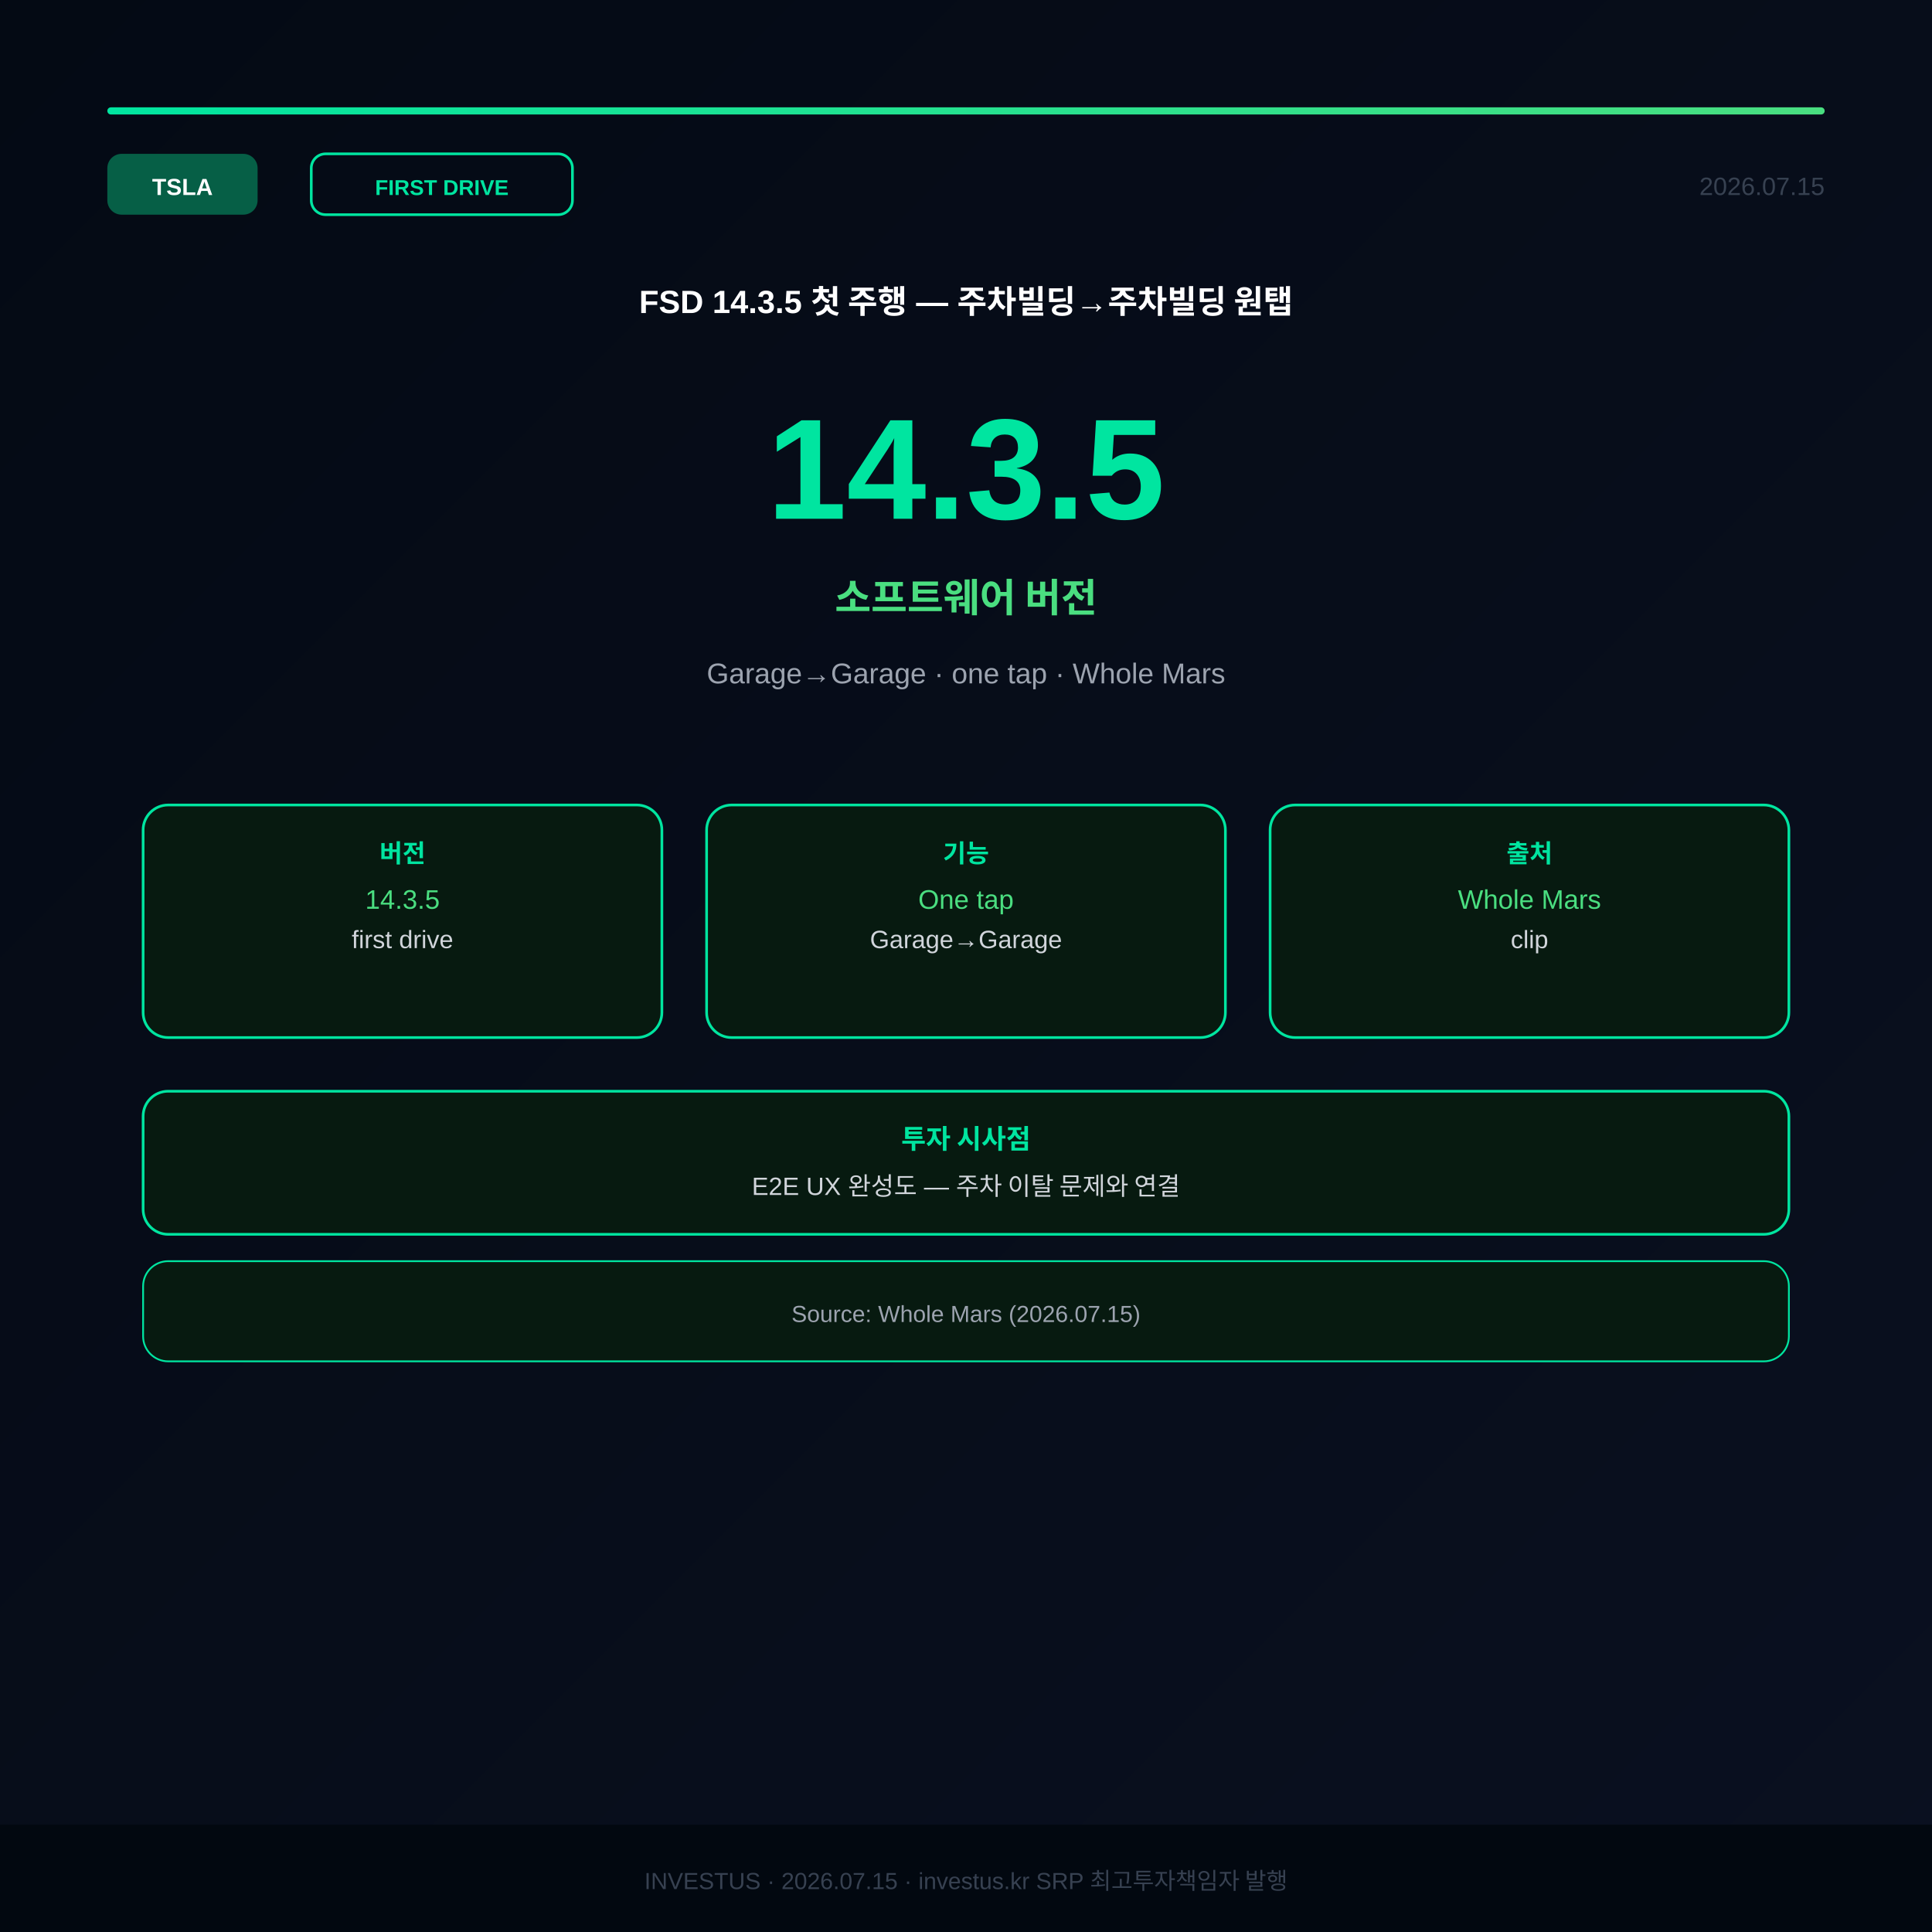
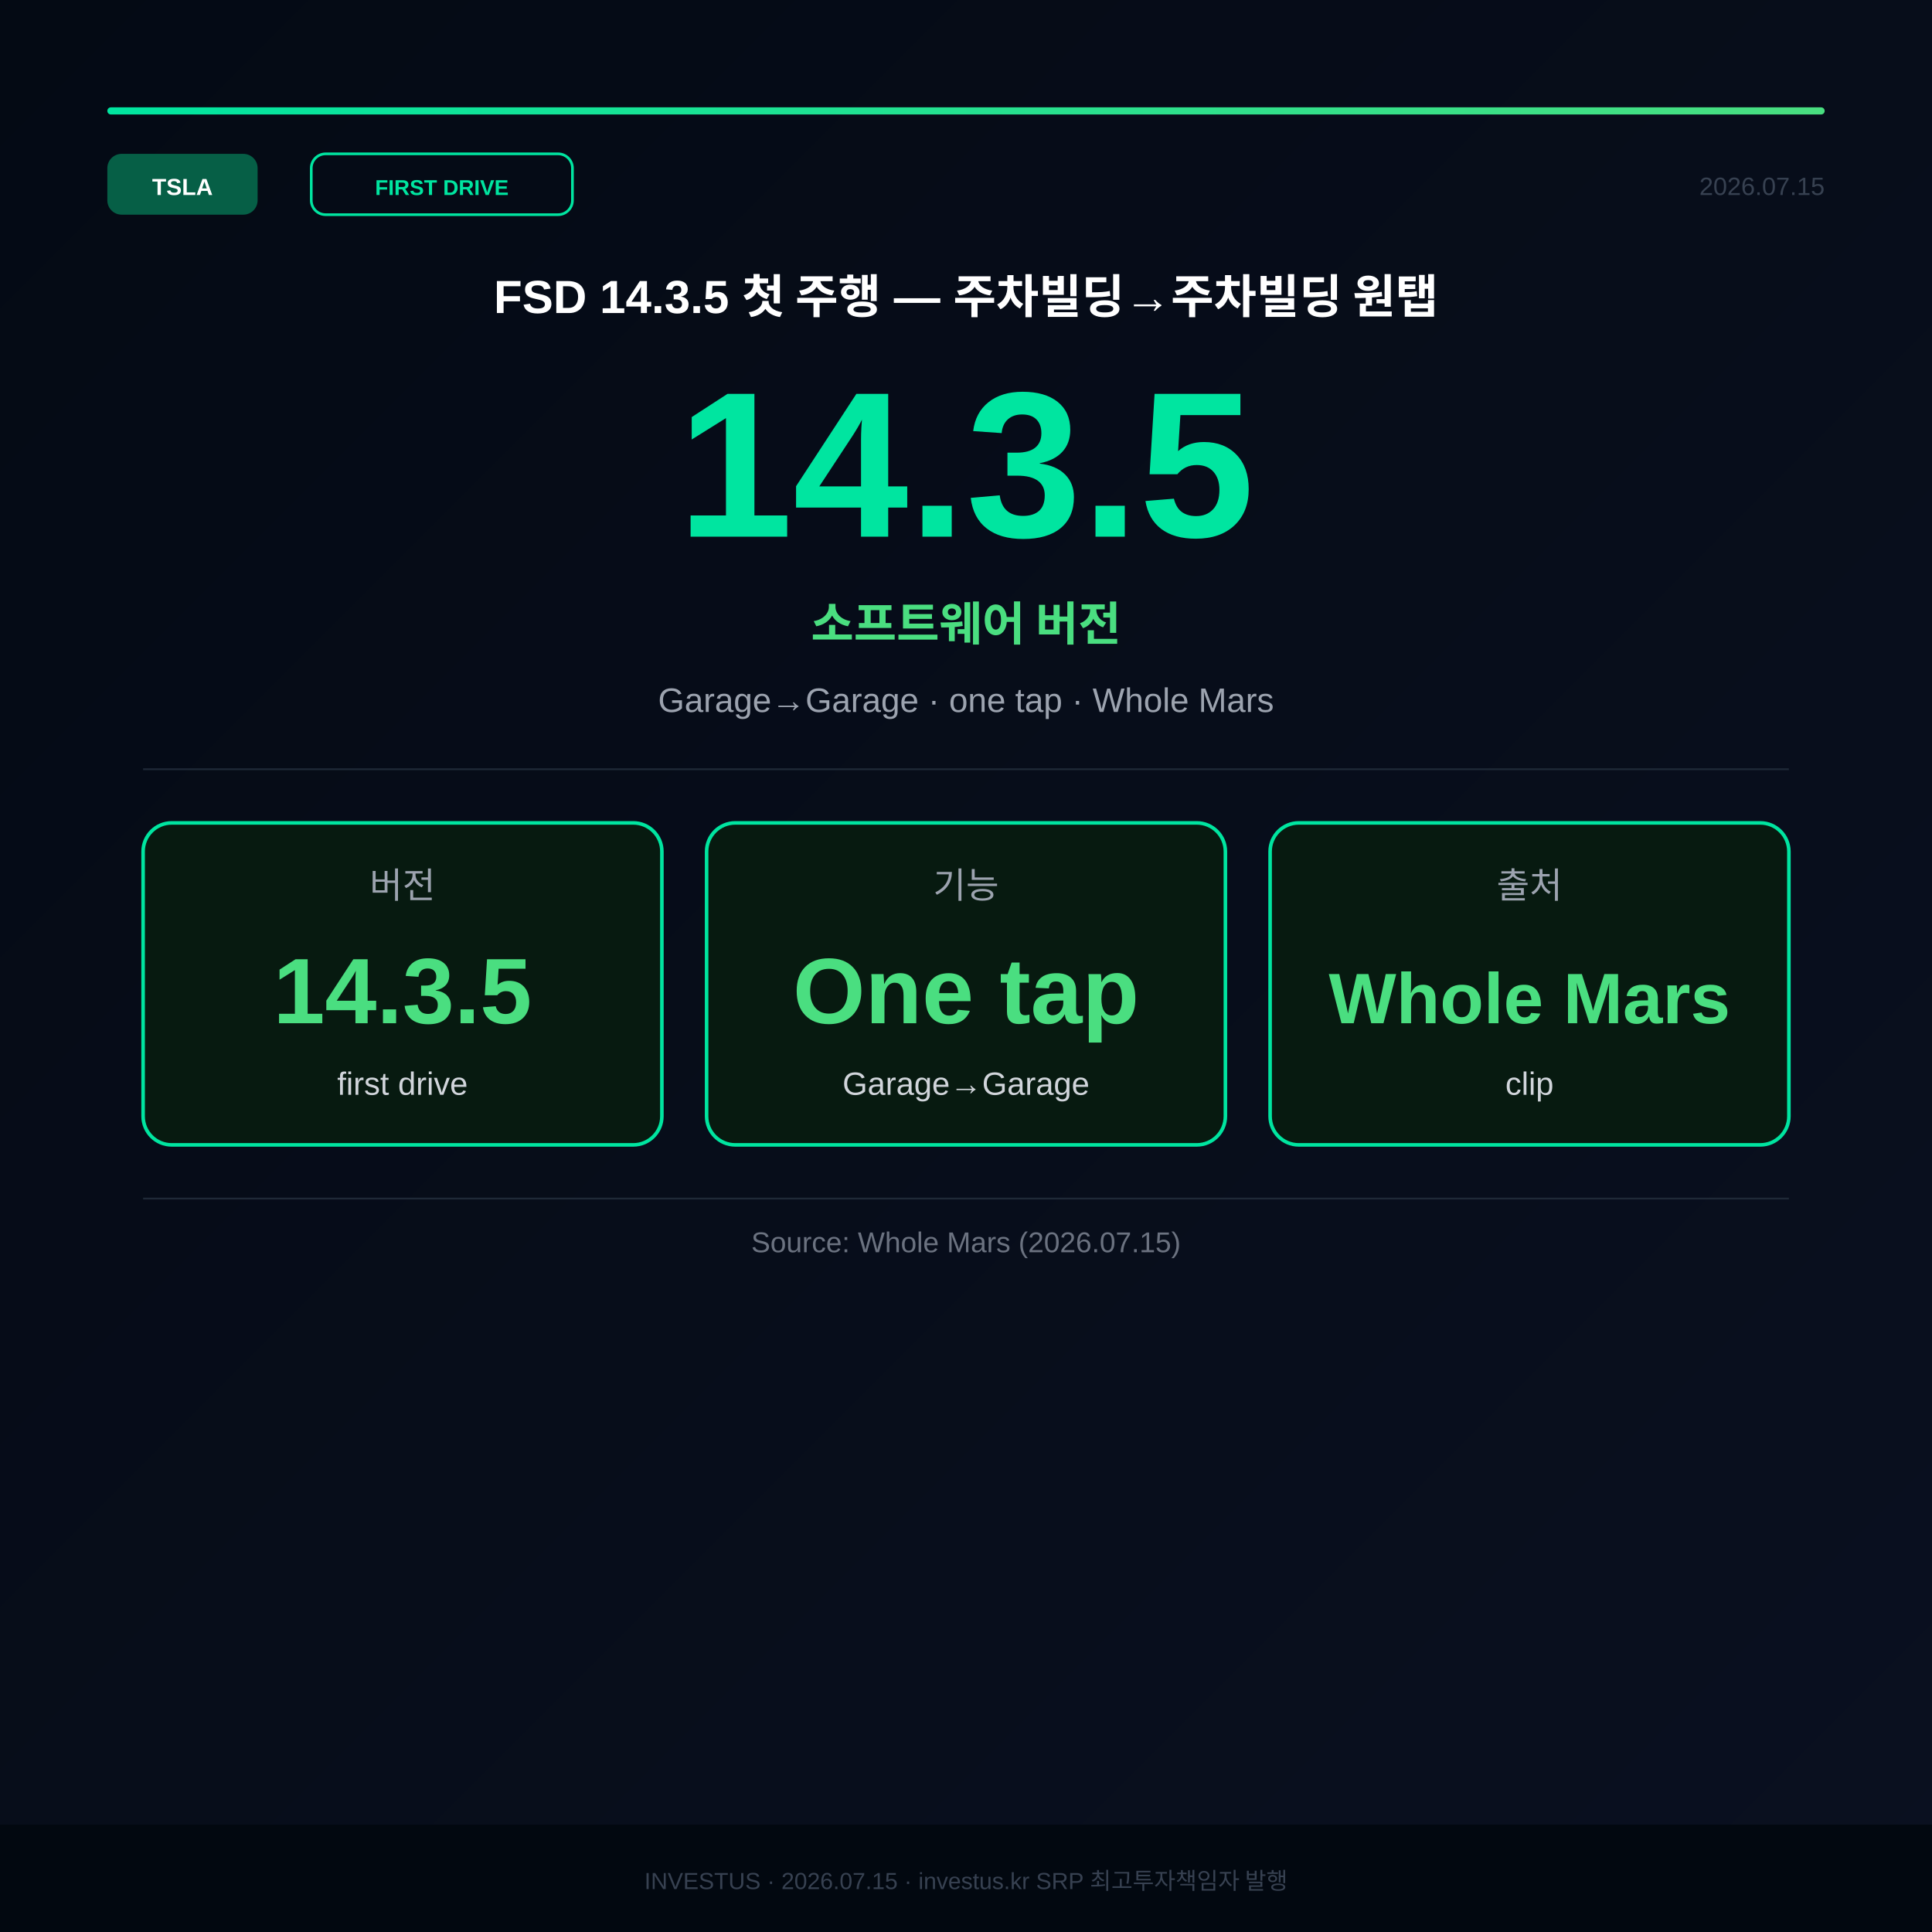
<svg xmlns="http://www.w3.org/2000/svg" viewBox="0 0 1080 1080" width="1080" height="1080">
  <defs>
    <linearGradient id="bg" x1="0%" y1="0%" x2="100%" y2="100%">
      <stop offset="0%" style="stop-color:#040a14" />
      <stop offset="100%" style="stop-color:#0a1020" />
    </linearGradient>
    <linearGradient id="grad" x1="0%" y1="0%" x2="100%" y2="0%">
      <stop offset="0%" style="stop-color:#00e5a0" />
      <stop offset="100%" style="stop-color:#4ade80" />
    </linearGradient>
  </defs>
  <rect width="1080" height="1080" fill="url(#bg)" />
  <rect x="60" y="60" width="960" height="4" fill="url(#grad)" rx="2" />
  <rect x="60" y="86" width="84" height="34" rx="8" fill="#065f46" />
  <text x="102.0" y="109" font-family="Arial Black, Arial" font-weight="900" font-size="13" fill="#ffffff" text-anchor="middle">TSLA</text>
  <rect x="174" y="86" width="146" height="34" rx="8" fill="none" stroke="#00e5a0" stroke-width="1.5" />
  <text x="247.0" y="109" font-family="Arial, sans-serif" font-weight="700" font-size="12" fill="#00e5a0" text-anchor="middle">FIRST DRIVE</text>
  <text x="1020" y="109" font-family="Arial, sans-serif" font-size="14" fill="#374151" text-anchor="end">2026.07.15</text>
-   <text x="540" y="175" font-family="Arial Black, Arial" font-weight="900" font-size="18" fill="#ffffff" text-anchor="middle">FSD 14.3.5 첫 주행 — 주차빌딩→주차빌딩 원탭</text>
-   <text x="540" y="290" font-family="Arial Black, Arial" font-weight="900" font-size="80" fill="#00e5a0" text-anchor="middle">14.3.5</text>
-   <text x="540" y="342" font-family="Arial Black, Arial" font-weight="900" font-size="22" fill="#4ade80" text-anchor="middle">소프트웨어 버전</text>
-   <text x="540" y="382" font-family="Arial, sans-serif" font-size="16" fill="#9ca3af" text-anchor="middle">Garage→Garage · one tap · Whole Mars</text>
-   <rect x="80" y="450" width="290" height="130" rx="14" fill="#071a10" stroke="#00e5a0" stroke-width="1.5" />
-   <text x="225.0" y="482" font-family="Arial Black, Arial" font-weight="900" font-size="14" fill="#00e5a0" text-anchor="middle">버전</text>
-   <text x="225.0" y="508" font-family="Arial, sans-serif" font-size="15" fill="#4ade80" text-anchor="middle">14.3.5</text>
-   <text x="225.0" y="530" font-family="Arial, sans-serif" font-size="14" fill="#d1d5db" text-anchor="middle">first drive</text>
-   <rect x="395" y="450" width="290" height="130" rx="14" fill="#071a10" stroke="#00e5a0" stroke-width="1.5" />
-   <text x="540.0" y="482" font-family="Arial Black, Arial" font-weight="900" font-size="14" fill="#00e5a0" text-anchor="middle">기능</text>
-   <text x="540.0" y="508" font-family="Arial, sans-serif" font-size="15" fill="#4ade80" text-anchor="middle">One tap</text>
-   <text x="540.0" y="530" font-family="Arial, sans-serif" font-size="14" fill="#d1d5db" text-anchor="middle">Garage→Garage</text>
-   <rect x="710" y="450" width="290" height="130" rx="14" fill="#071a10" stroke="#00e5a0" stroke-width="1.5" />
-   <text x="855.0" y="482" font-family="Arial Black, Arial" font-weight="900" font-size="14" fill="#00e5a0" text-anchor="middle">출처</text>
-   <text x="855.0" y="508" font-family="Arial, sans-serif" font-size="15" fill="#4ade80" text-anchor="middle">Whole Mars</text>
-   <text x="855.0" y="530" font-family="Arial, sans-serif" font-size="14" fill="#d1d5db" text-anchor="middle">clip</text>
-   <rect x="80" y="610" width="920" height="80" rx="14" fill="#071a10" stroke="#00e5a0" stroke-width="1.5" />
-   <text x="540" y="642" font-family="Arial Black, Arial" font-weight="900" font-size="15" fill="#00e5a0" text-anchor="middle">투자 시사점</text>
-   <text x="540" y="668" font-family="Arial, sans-serif" font-size="14" fill="#d1d5db" text-anchor="middle">E2E UX 완성도 — 주차 이탈 문제와 연결</text>
-   <rect x="80" y="705" width="920" height="56" rx="14" fill="#071a10" stroke="#00e5a0" stroke-width="1" />
-   <text x="540" y="739" font-family="Arial, sans-serif" font-size="13" fill="#9ca3af" text-anchor="middle">Source: Whole Mars (2026.07.15)</text>
+   <text x="540" y="175" font-family="Arial Black, Arial" font-weight="900" font-size="26" fill="#ffffff" text-anchor="middle">FSD 14.3.5 첫 주행 — 주차빌딩→주차빌딩 원탭</text>
+   <text x="540" y="300" font-family="Arial Black, Arial" font-weight="900" font-size="116" fill="#00e5a0" text-anchor="middle">14.3.5</text>
+   <text x="540" y="358" font-family="Arial Black, Arial" font-weight="900" font-size="26" fill="#4ade80" text-anchor="middle">소프트웨어 버전</text>
+   <text x="540" y="398" font-family="Arial, sans-serif" font-size="19" fill="#9ca3af" text-anchor="middle">Garage→Garage · one tap · Whole Mars</text>
+   <line x1="80" y1="430" x2="1000" y2="430" stroke="#1f2937" stroke-width="1" />
+   <rect x="80" y="460" width="290" height="180" rx="16" fill="#071a10" stroke="#00e5a0" stroke-width="2" />
+   <text x="225.0" y="502" font-family="Arial, sans-serif" font-size="20" fill="#9ca3af" text-anchor="middle">버전</text>
+   <text x="225.0" y="572" font-family="Arial Black, Arial" font-weight="900" font-size="52" fill="#4ade80" text-anchor="middle">14.3.5</text>
+   <text x="225.0" y="612" font-family="Arial, sans-serif" font-size="18" fill="#d1d5db" text-anchor="middle">first drive</text>
+   <rect x="395" y="460" width="290" height="180" rx="16" fill="#071a10" stroke="#00e5a0" stroke-width="2" />
+   <text x="540.0" y="502" font-family="Arial, sans-serif" font-size="20" fill="#9ca3af" text-anchor="middle">기능</text>
+   <text x="540.0" y="572" font-family="Arial Black, Arial" font-weight="900" font-size="52" fill="#4ade80" text-anchor="middle">One tap</text>
+   <text x="540.0" y="612" font-family="Arial, sans-serif" font-size="18" fill="#d1d5db" text-anchor="middle">Garage→Garage</text>
+   <rect x="710" y="460" width="290" height="180" rx="16" fill="#071a10" stroke="#00e5a0" stroke-width="2" />
+   <text x="855.0" y="502" font-family="Arial, sans-serif" font-size="20" fill="#9ca3af" text-anchor="middle">출처</text>
+   <text x="855.0" y="572" font-family="Arial Black, Arial" font-weight="900" font-size="40" fill="#4ade80" text-anchor="middle">Whole Mars</text>
+   <text x="855.0" y="612" font-family="Arial, sans-serif" font-size="18" fill="#d1d5db" text-anchor="middle">clip</text>
+   <line x1="80" y1="670" x2="1000" y2="670" stroke="#1f2937" stroke-width="1" />
+   <text x="540" y="700" font-family="Arial, sans-serif" font-size="16" fill="#6b7280" text-anchor="middle">Source: Whole Mars (2026.07.15)</text>
  <rect x="0" y="1020" width="1080" height="60" fill="#020810" />
  <text x="540" y="1056" font-family="Arial, sans-serif" font-size="13" fill="#374151" text-anchor="middle">INVESTUS · 2026.07.15 · investus.kr SRP 최고투자책임자 발행</text>
</svg>
